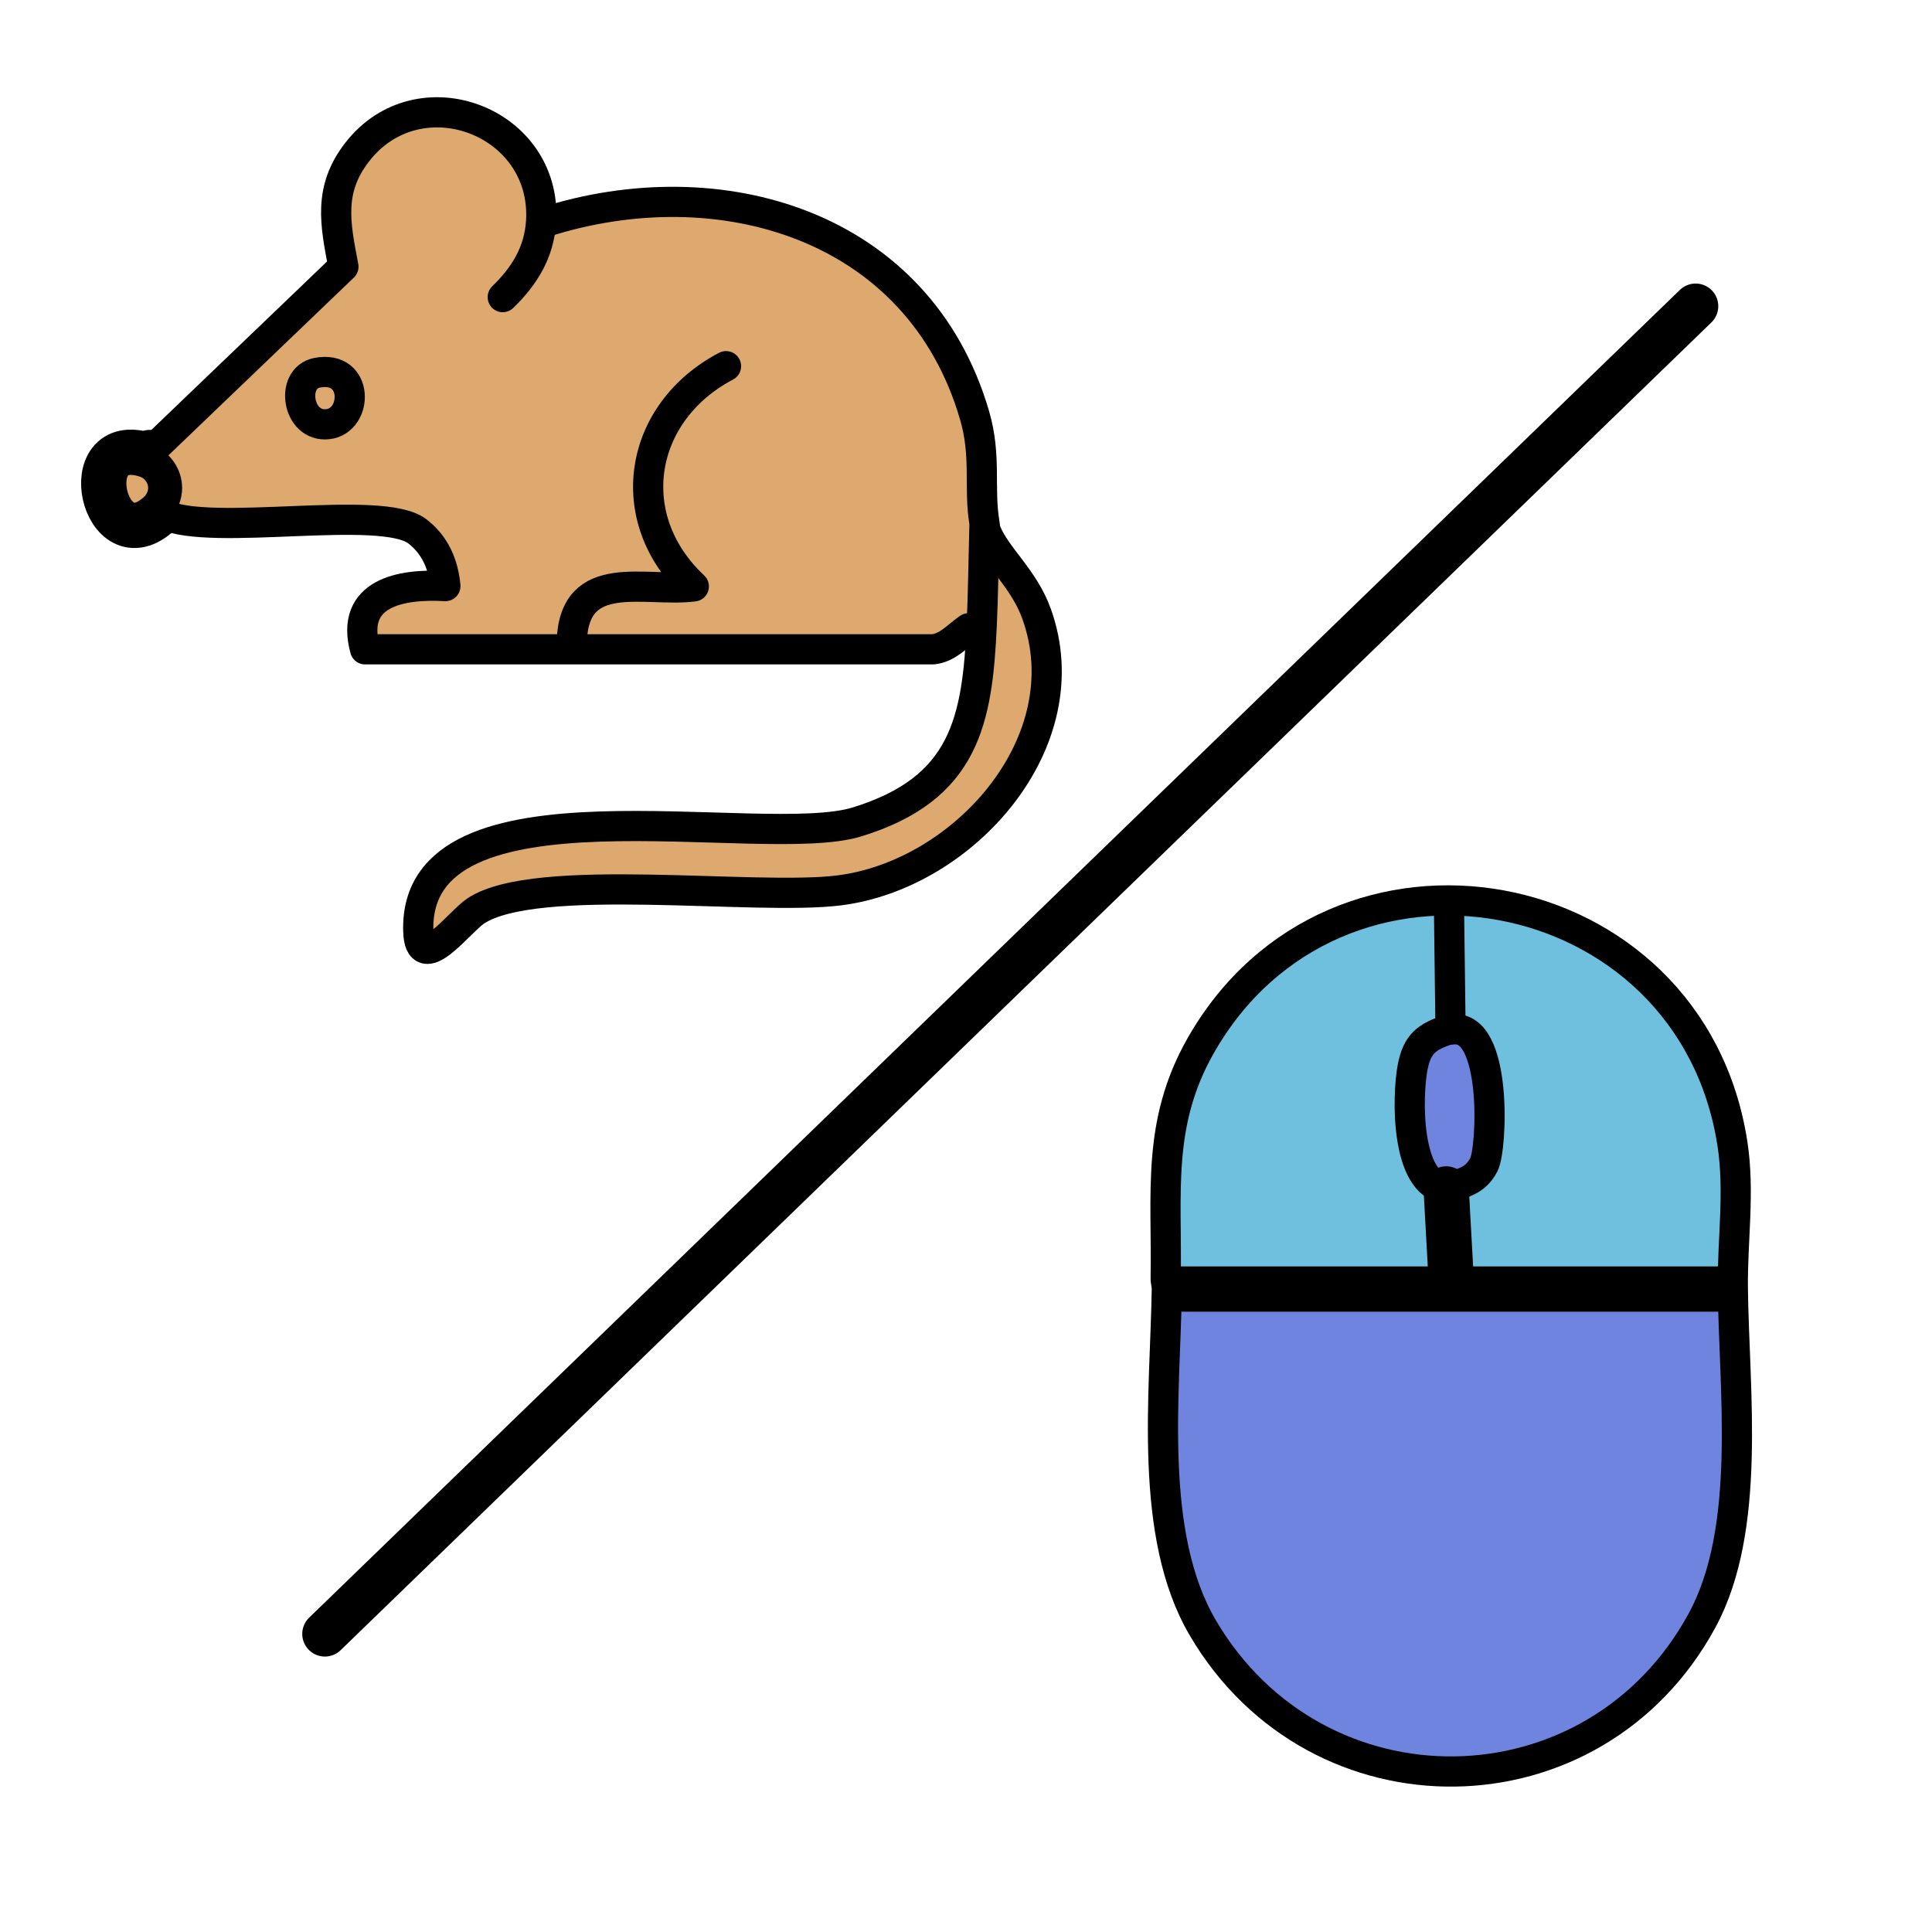
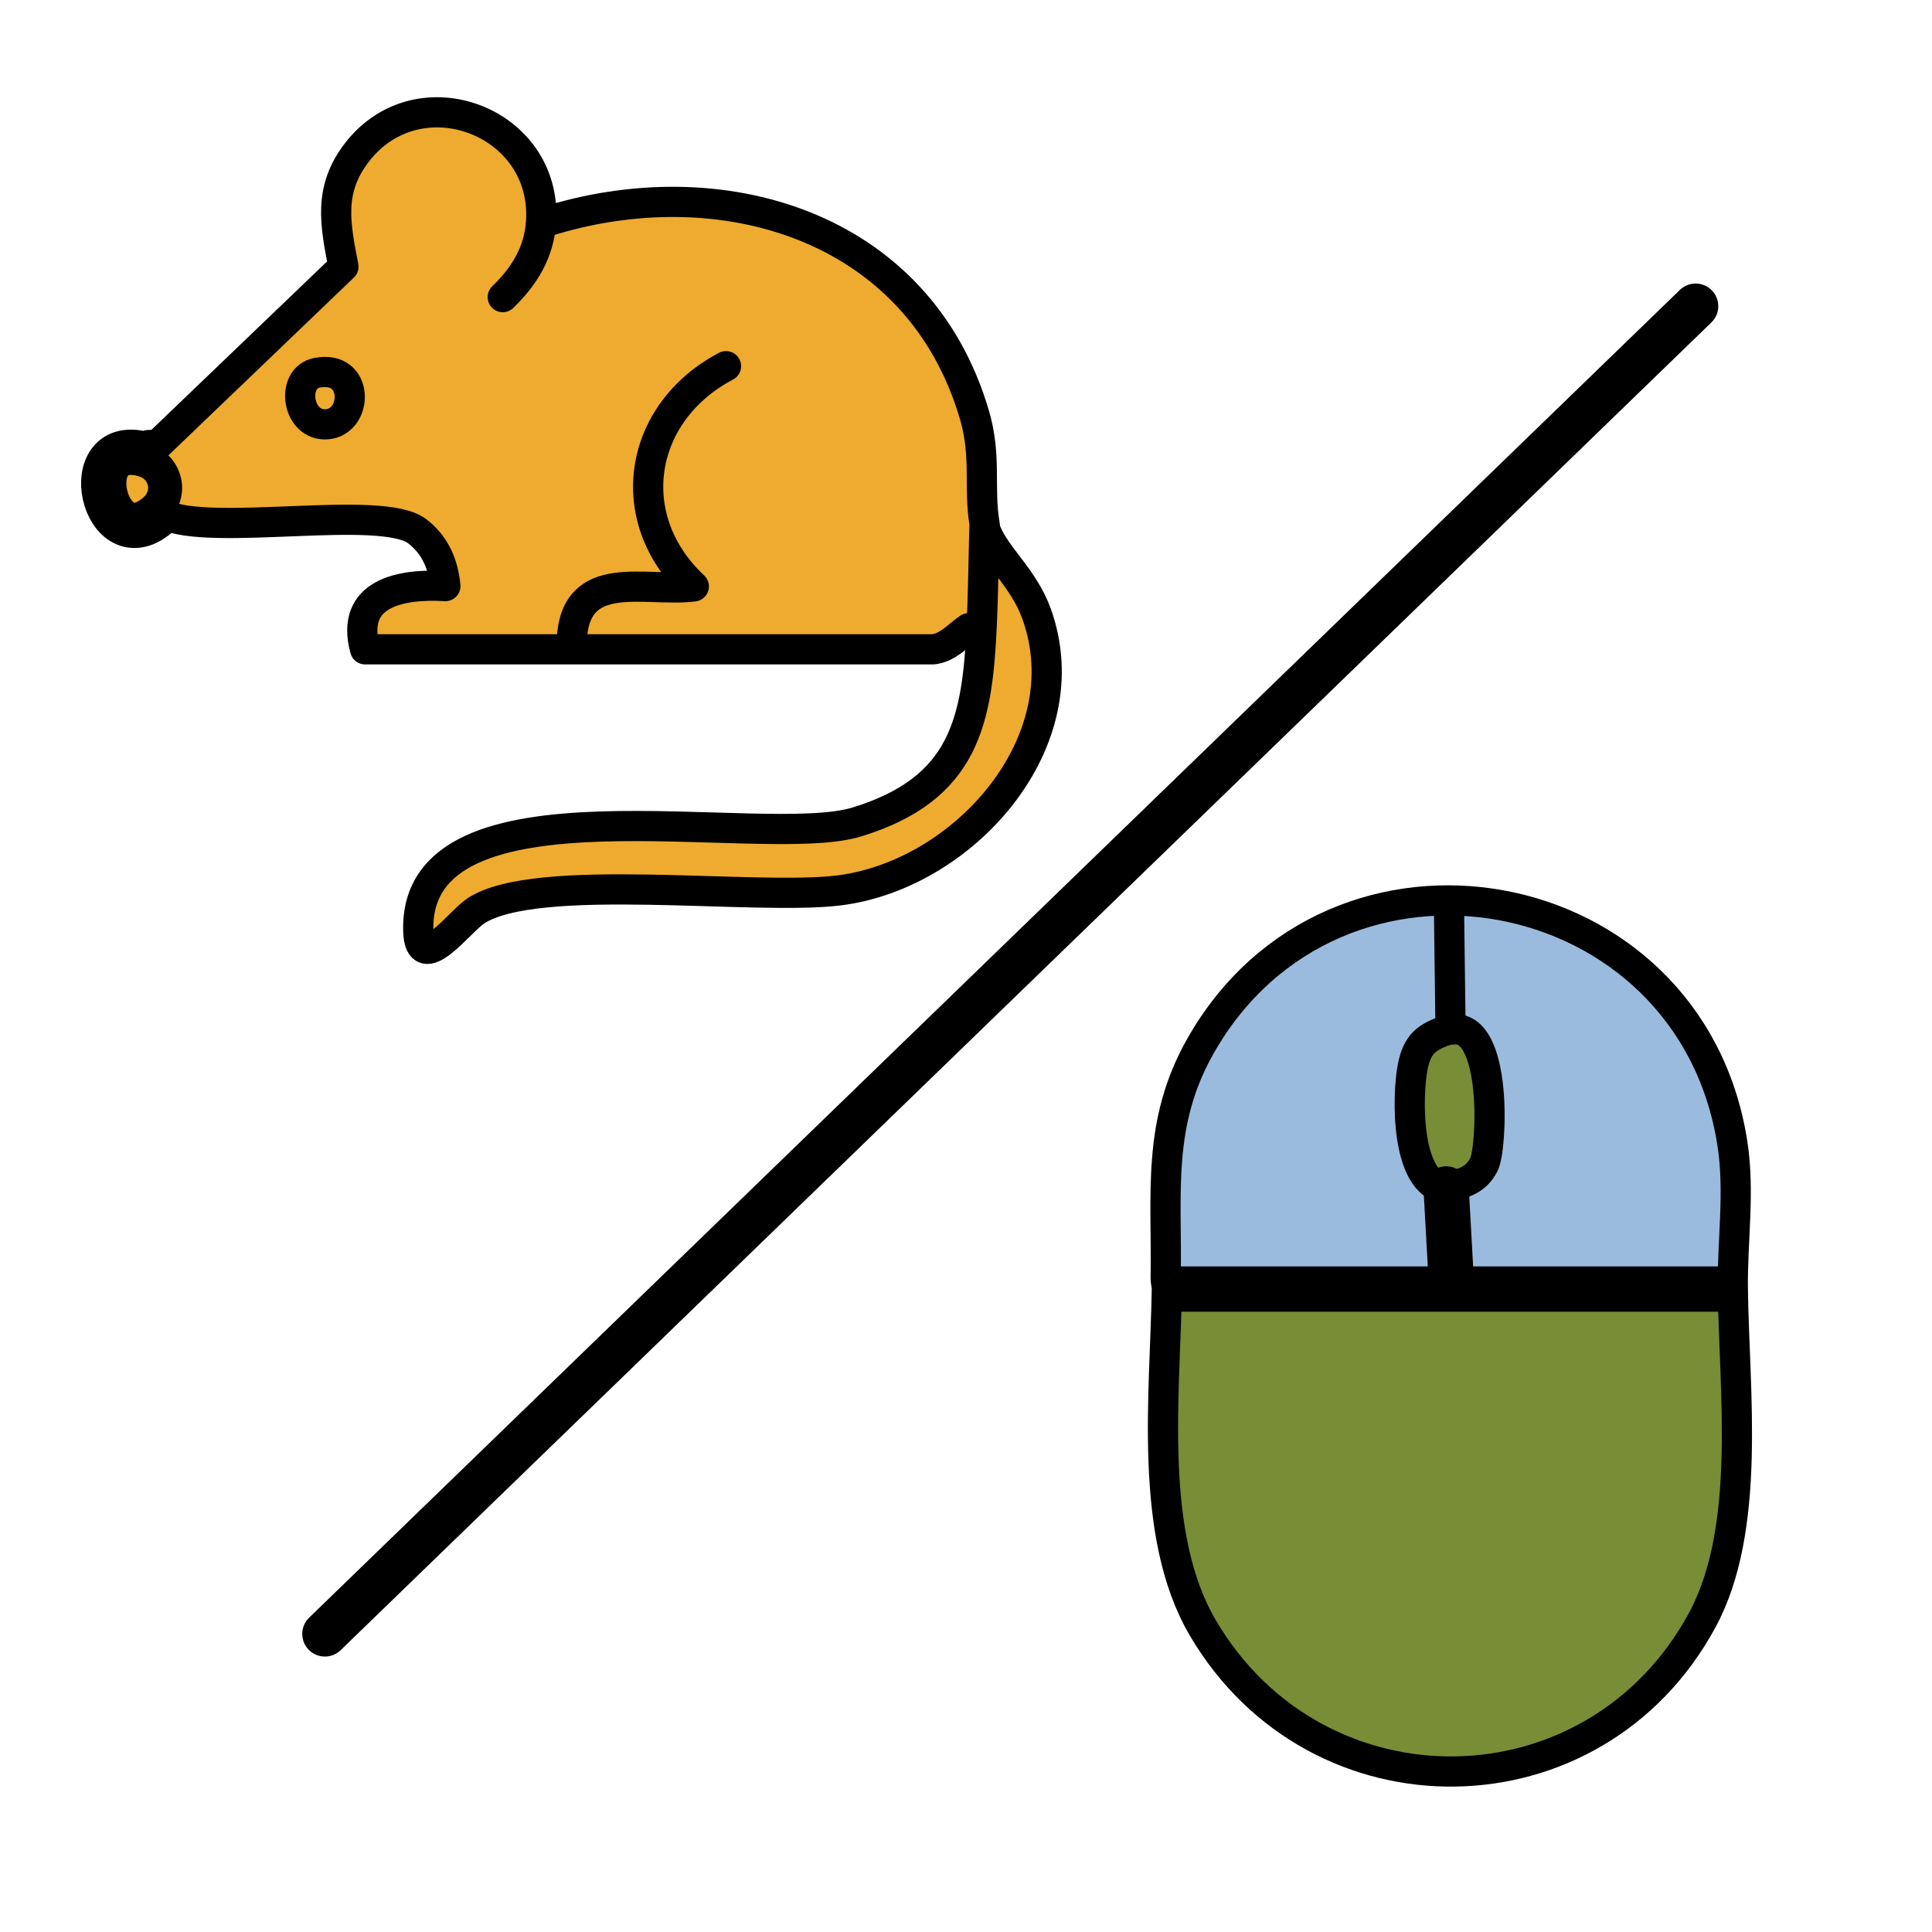
<svg xmlns="http://www.w3.org/2000/svg" id="Layer_1" data-name="Layer 1" viewBox="0 0 1024 1024">
-   <ellipse cx="72.82" cy="258.44" rx="13.96" ry="14.3" style="fill: #dea96f; stroke: #6fbfde; stroke-miterlimit: 10;" />
+   <ellipse cx="72.82" cy="258.44" rx="13.96" ry="14.3" style="fill: #eeab30; stroke: #9abbde; stroke-miterlimit: 10;" />
  <g id="Generative_Object" data-name="Generative Object">
    <g>
-       <path d="M520.36,330.78c.72-16.17.9-32.4,1.33-48.58l1.02-.24c5.26,13.13,19.97,24.61,26.71,43.41,24.33,67.79-38.49,138.27-104.67,146.57-44.72,5.61-160.57-10.28-192.61,10.9-8.71,5.75-29.7,34.72-30.44,10.71-2.66-86.22,181.88-42.34,232.45-57.88,57.27-17.6,63.92-53.56,66.21-104.89Z" style="fill: #dea96f; stroke: #6fbfde; stroke-miterlimit: 10;" />
+       <path d="M520.36,330.78c.72-16.17.9-32.4,1.33-48.58l1.02-.24c5.26,13.13,19.97,24.61,26.71,43.41,24.33,67.79-38.49,138.27-104.67,146.57-44.72,5.61-160.57-10.28-192.61,10.9-8.71,5.75-29.7,34.72-30.44,10.71-2.66-86.22,181.88-42.34,232.45-57.88,57.27-17.6,63.92-53.56,66.21-104.89Z" style="fill: #eeab30; stroke: #9abbde; stroke-miterlimit: 10;" />
      <path d="M79.26,239.86l-.49,1.7c6.97,2.69,11.76,9.58,11.75,17.06,0,4.65-1.94,9.32-5.15,12.67-.23.24-.47.47-.71.7-29.63,27.73-45.43-43.34-6.83-30.77l1.43-1.37Z" style="fill: none; stroke: #000; stroke-linecap: round; stroke-linejoin: round; stroke-width: 24px;" />
      <g>
-         <path d="M521.69,282.19c-.43,16.18-.61,32.42-1.33,48.58-4.77-1.5-4.3.37-6.95,2.19-6.12,4.2-10.92,10.29-18.86,11.18H193.49c-8.15-29.91,18.87-34.87,42.56-33.51-1.06-11.49-5.46-21.87-14.92-29.06-19.12-14.55-108.78,3.14-134.36-8.83l-1.4-1.45c-.23.24-.47.47-.71.7.24-.23.48-.46.71-.7,3.21-3.35,5.15-8.02,5.15-12.67,0-7.49-4.78-14.37-11.75-17.06l.49-1.7,102.76-98.51c-4.34-22.66-8.19-40.82,7.31-60.76,32.79-42.19,100.75-16.41,97.46,36.82l2,.31c92.31-29.47,198.16.94,227.75,102.41,6.39,21.91,2.09,38.29,5.27,57.26v.99c-.04,1.27-.08,2.54-.11,3.81Z" style="fill: #dea96f; stroke: #6fbfde; stroke-miterlimit: 10;" />
+         <path d="M521.69,282.19c-.43,16.18-.61,32.42-1.33,48.58-4.77-1.5-4.3.37-6.95,2.19-6.12,4.2-10.92,10.29-18.86,11.18H193.49c-8.15-29.91,18.87-34.87,42.56-33.51-1.06-11.49-5.46-21.87-14.92-29.06-19.12-14.55-108.78,3.14-134.36-8.83l-1.4-1.45c-.23.24-.47.47-.71.7.24-.23.48-.46.71-.7,3.21-3.35,5.15-8.02,5.15-12.67,0-7.49-4.78-14.37-11.75-17.06l.49-1.7,102.76-98.51c-4.34-22.66-8.19-40.82,7.31-60.76,32.79-42.19,100.75-16.41,97.46,36.82l2,.31c92.31-29.47,198.16.94,227.75,102.41,6.39,21.91,2.09,38.29,5.27,57.26v.99c-.04,1.27-.08,2.54-.11,3.81Z" style="fill: #eeab30; stroke: #9abbde; stroke-miterlimit: 10;" />
        <path d="M168.05,197.58c22.33-4.32,21.83,25.51,5.64,27.25s-20.11-24.45-5.64-27.25Z" style="fill: none; stroke: #000; stroke-linecap: round; stroke-linejoin: round; stroke-width: 16px;" />
      </g>
    </g>
    <g>
      <path d="M90.53,258.63c0-7.49-4.78-14.37-11.75-17.06-.31-.12-.62-.23-.94-.33-38.6-12.57-22.8,58.5,6.83,30.77.24-.23.48-.46.71-.7,3.21-3.35,5.15-8.02,5.15-12.67Z" style="fill: none; stroke: #000; stroke-linecap: round; stroke-linejoin: round; stroke-width: 12px;" />
      <path d="M86.78,272.75c25.58,11.97,115.24-5.71,134.36,8.83,9.46,7.2,13.86,17.57,14.92,29.06-23.69-1.36-50.71,3.6-42.56,33.51h301.06c7.94-.9,12.74-6.99,18.86-11.18" style="fill: none; stroke: #000; stroke-linecap: round; stroke-linejoin: round; stroke-width: 16px;" />
      <path d="M288.79,117.72c92.31-29.47,198.16.94,227.75,102.41,6.39,21.91,2.09,38.29,5.27,57.26.28,1.66.2,2.82.9,4.56,5.26,13.13,19.97,24.61,26.71,43.41,24.33,67.79-38.49,138.27-104.67,146.57-44.72,5.61-160.57-10.28-192.61,10.9-8.71,5.75-29.7,34.72-30.44,10.71-2.66-86.22,181.88-42.34,232.45-57.88,57.27-17.6,63.92-53.56,66.21-104.89.72-16.17.9-32.4,1.33-48.58.03-1.27.07-2.54.1-3.81" style="fill: none; stroke: #000; stroke-linecap: round; stroke-linejoin: round; stroke-width: 16px;" />
      <path d="M384.8,194.08c-46.48,24.48-55.83,80.43-17.06,116.73-25.62,3.25-63.05-10.62-64.67,28.57" style="fill: none; stroke: #000; stroke-linecap: round; stroke-linejoin: round; stroke-width: 16px;" />
      <path d="M79.26,239.86l102.76-98.51c-4.34-22.66-8.19-40.82,7.31-60.76,32.79-42.19,100.75-16.41,97.46,36.82-1.01,16.31-8.85,28.99-20.33,40.07" style="fill: none; stroke: #000; stroke-linecap: round; stroke-linejoin: round; stroke-width: 16px;" />
    </g>
  </g>
  <path d="M172.2,866.01L898.72,162.28,172.2,866.01Z" style="fill: none; stroke: #000; stroke-linecap: round; stroke-linejoin: round; stroke-width: 24px;" />
  <g id="Generative_Object-2" data-name="Generative Object">
    <g>
-       <path d="M918.44,683.07c.65,54.16,10.08,127.09-16.26,175.71-57.05,105.31-204.12,107.09-264.65,4.06-29.08-49.51-19.97-123.56-19.09-179.49l4.48-.12h291.23l4.28-.16Z" style="fill: #6f84de;" />
+       <path d="M918.44,683.07c.65,54.16,10.08,127.09-16.26,175.71-57.05,105.31-204.12,107.09-264.65,4.06-29.08-49.51-19.97-123.56-19.09-179.49l4.48-.12h291.23l4.28-.16Z" style="fill: #788d36;" />
      <g>
-         <path d="M918.44,683.07l-4.28.16h-291.23l-4.48.12c.03-2.04-.69-4.13-.59-6.21h0c.75-44.58-4.93-81.53,18.47-122.79,70.95-125.09,259.81-90.98,281.9,51.75,3.98,25.72-.09,51.3.23,76.96Z" style="fill: #6fbfde;" />
-         <path d="M768.81,545.24l1.06.4c23.93-3.05,21.05,63.2,16.62,71.63-4.56,8.69-10.61,9.32-18.9,12.43l-1.1.46c-21.67-2.52-20.71-49.52-17.75-64.64,2.39-12.21,7.45-16.09,18.85-19.77l1.21-.5Z" style="fill: #6f84de;" />
+         <path d="M918.44,683.07l-4.28.16h-291.23l-4.48.12c.03-2.04-.69-4.13-.59-6.21h0c.75-44.58-4.93-81.53,18.47-122.79,70.95-125.09,259.81-90.98,281.9,51.75,3.98,25.72-.09,51.3.23,76.96Z" style="fill: #9abbde;" />
+         <path d="M768.81,545.24l1.06.4c23.93-3.05,21.05,63.2,16.62,71.63-4.56,8.69-10.61,9.32-18.9,12.43l-1.1.46c-21.67-2.52-20.71-49.52-17.75-64.64,2.39-12.21,7.45-16.09,18.85-19.77l1.21-.5Z" style="fill: #788d36;" />
      </g>
    </g>
    <g>
      <line x1="766.5" y1="630.16" x2="769.21" y2="679.17" style="fill: none; stroke: #000; stroke-linecap: round; stroke-linejoin: round; stroke-width: 24px;" />
      <path d="M768.81,545.24l-1.21.5c-11.41,3.69-16.46,7.56-18.85,19.77-2.96,15.12-3.92,62.12,17.75,64.64" style="fill: none; stroke: #000; stroke-linecap: round; stroke-linejoin: round; stroke-width: 16px;" />
      <path d="M768.81,545.24l1.06.4c23.93-3.05,21.05,63.2,16.62,71.63-4.56,8.69-10.61,9.32-18.9,12.43l-1.1.46" style="fill: none; stroke: #000; stroke-linecap: round; stroke-linejoin: round; stroke-width: 16px;" />
      <line x1="622.92" y1="683.23" x2="914.15" y2="683.23" style="fill: none; stroke: #000; stroke-linecap: round; stroke-linejoin: round; stroke-width: 24px;" />
      <path d="M617.84,677.14c.75-44.58-4.93-81.53,18.47-122.79,70.95-125.09,259.81-90.98,281.9,51.75,3.98,25.72-.09,51.3.23,76.96.65,54.16,10.08,127.09-16.26,175.71-57.05,105.31-204.12,107.09-264.65,4.06-29.08-49.51-19.97-123.56-19.09-179.49.03-2.04-.69-4.13-.59-6.21h0Z" style="fill: none; stroke: #000; stroke-linecap: round; stroke-linejoin: round; stroke-width: 16px;" />
      <line x1="768.81" y1="545.24" x2="768" y2="481.3" style="fill: none; stroke: #000; stroke-linecap: round; stroke-linejoin: round; stroke-width: 16px;" />
    </g>
  </g>
</svg>
